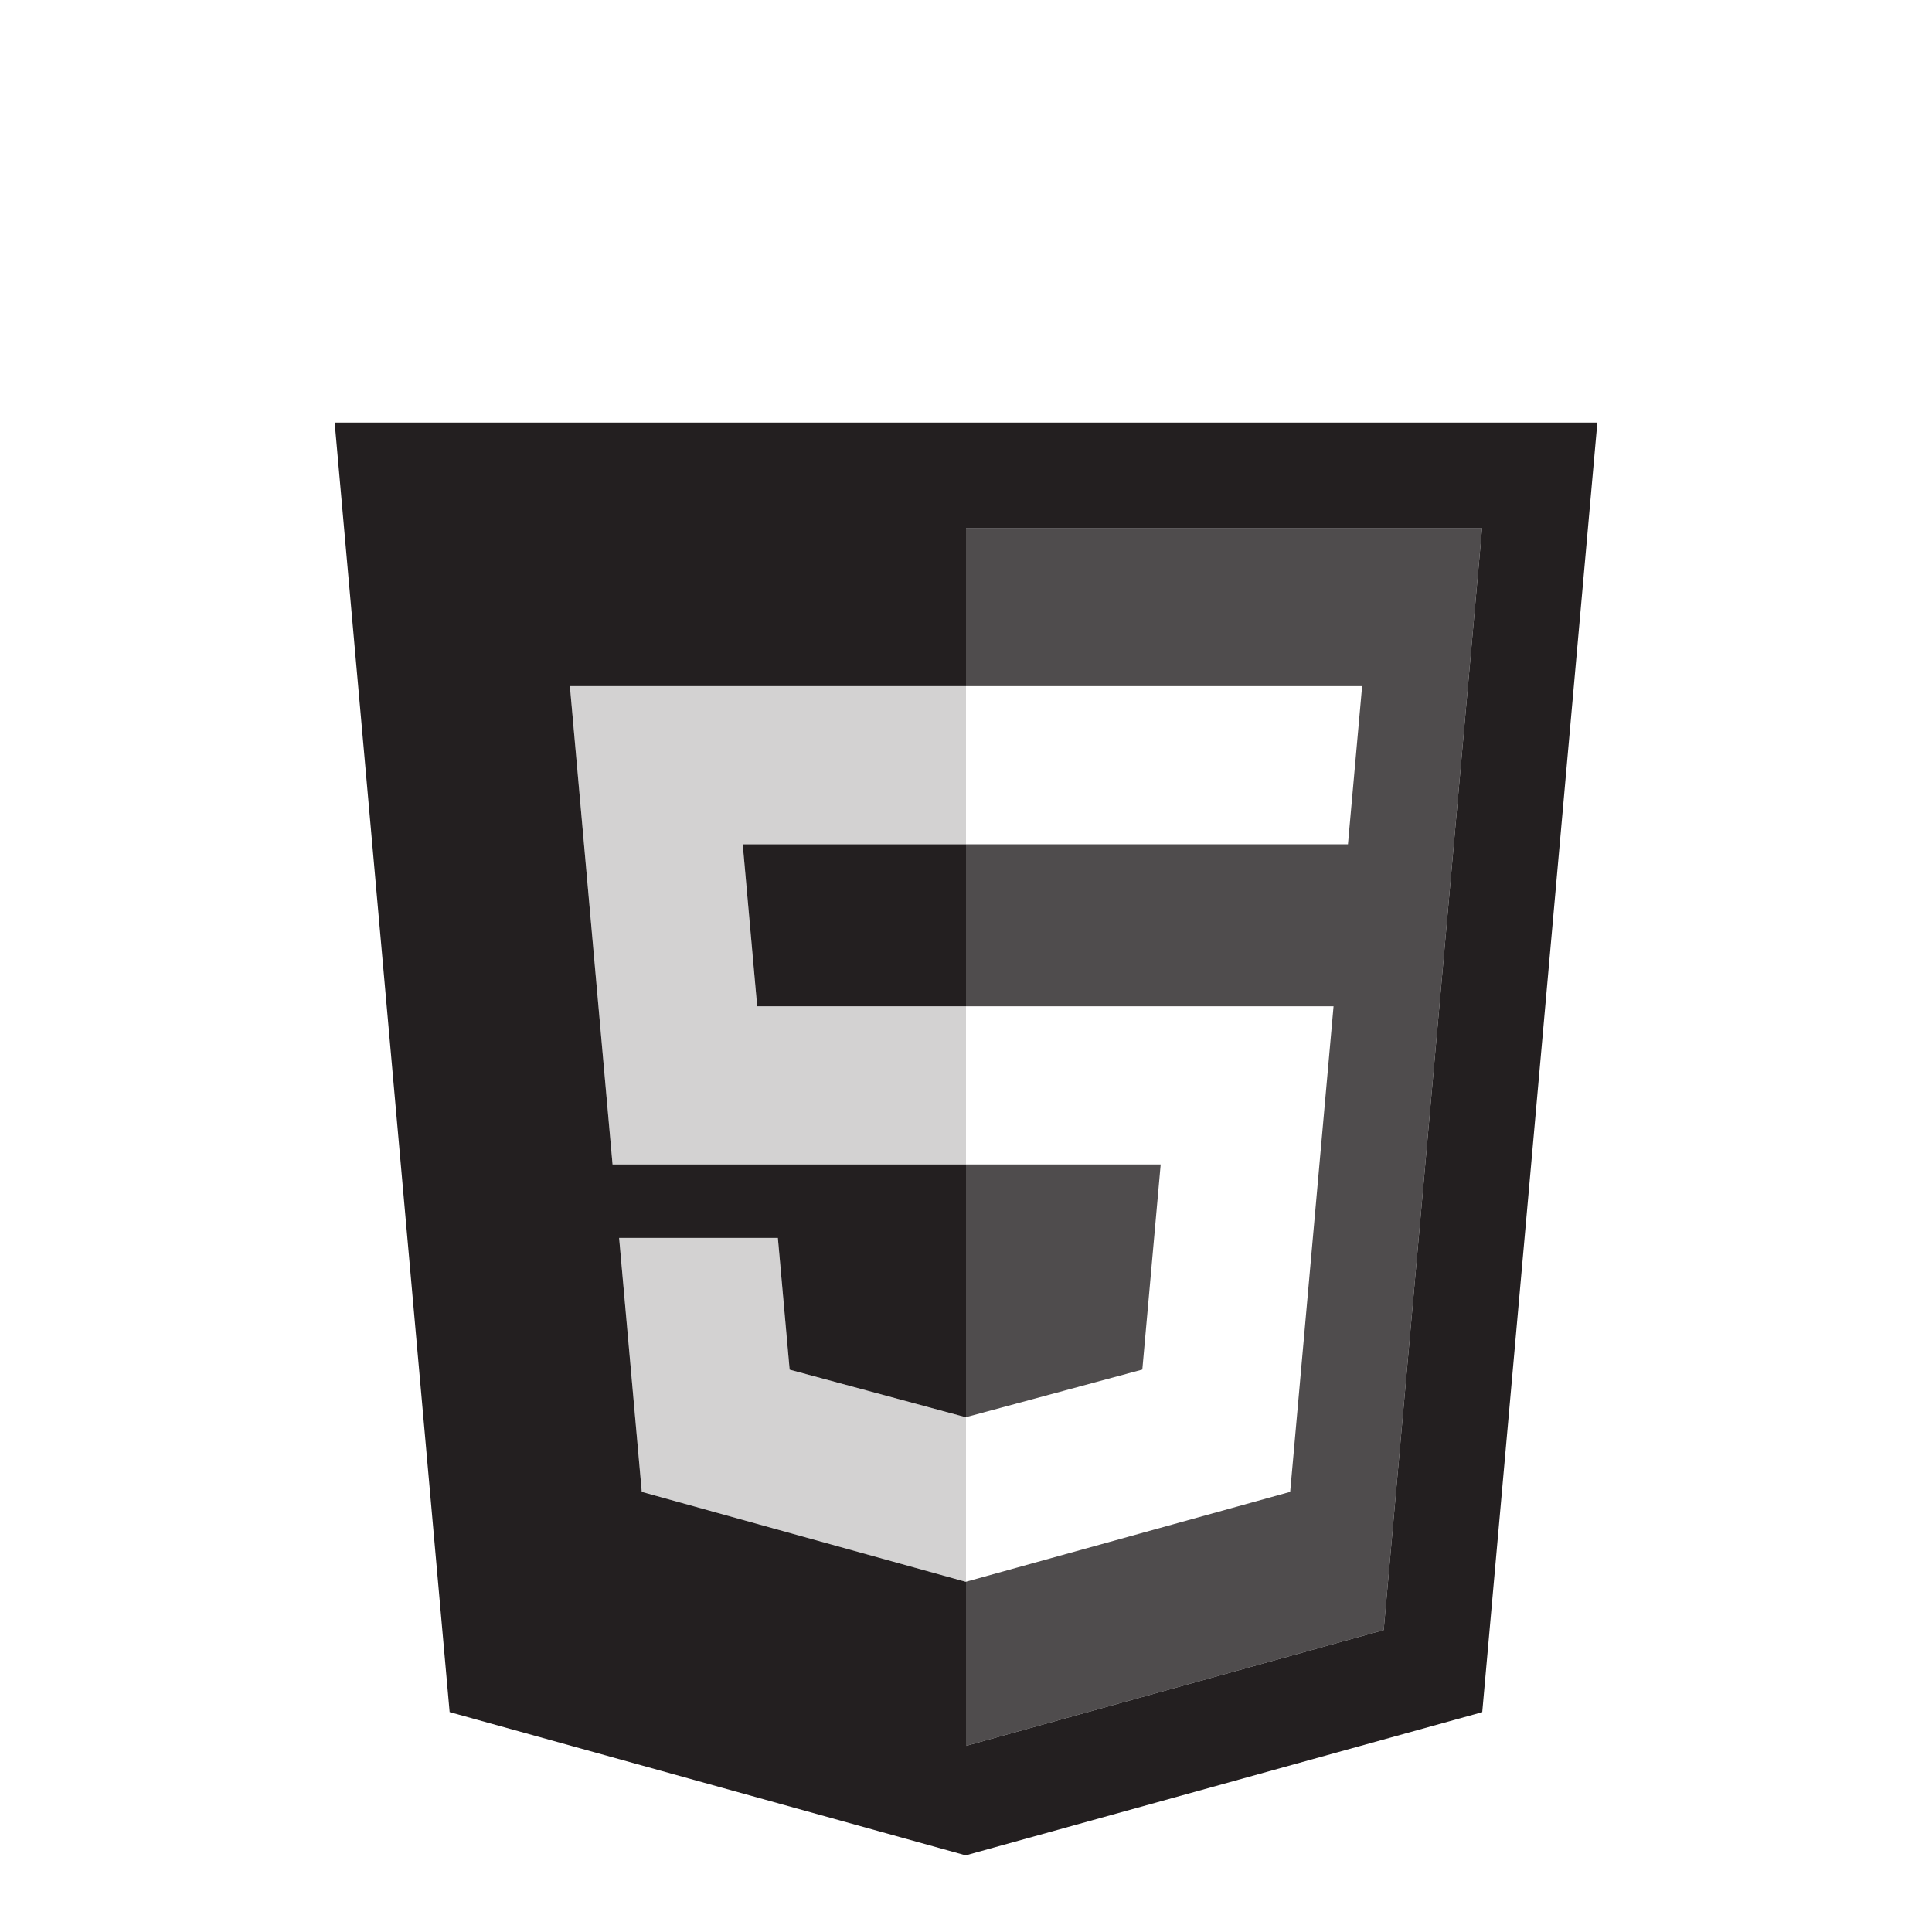
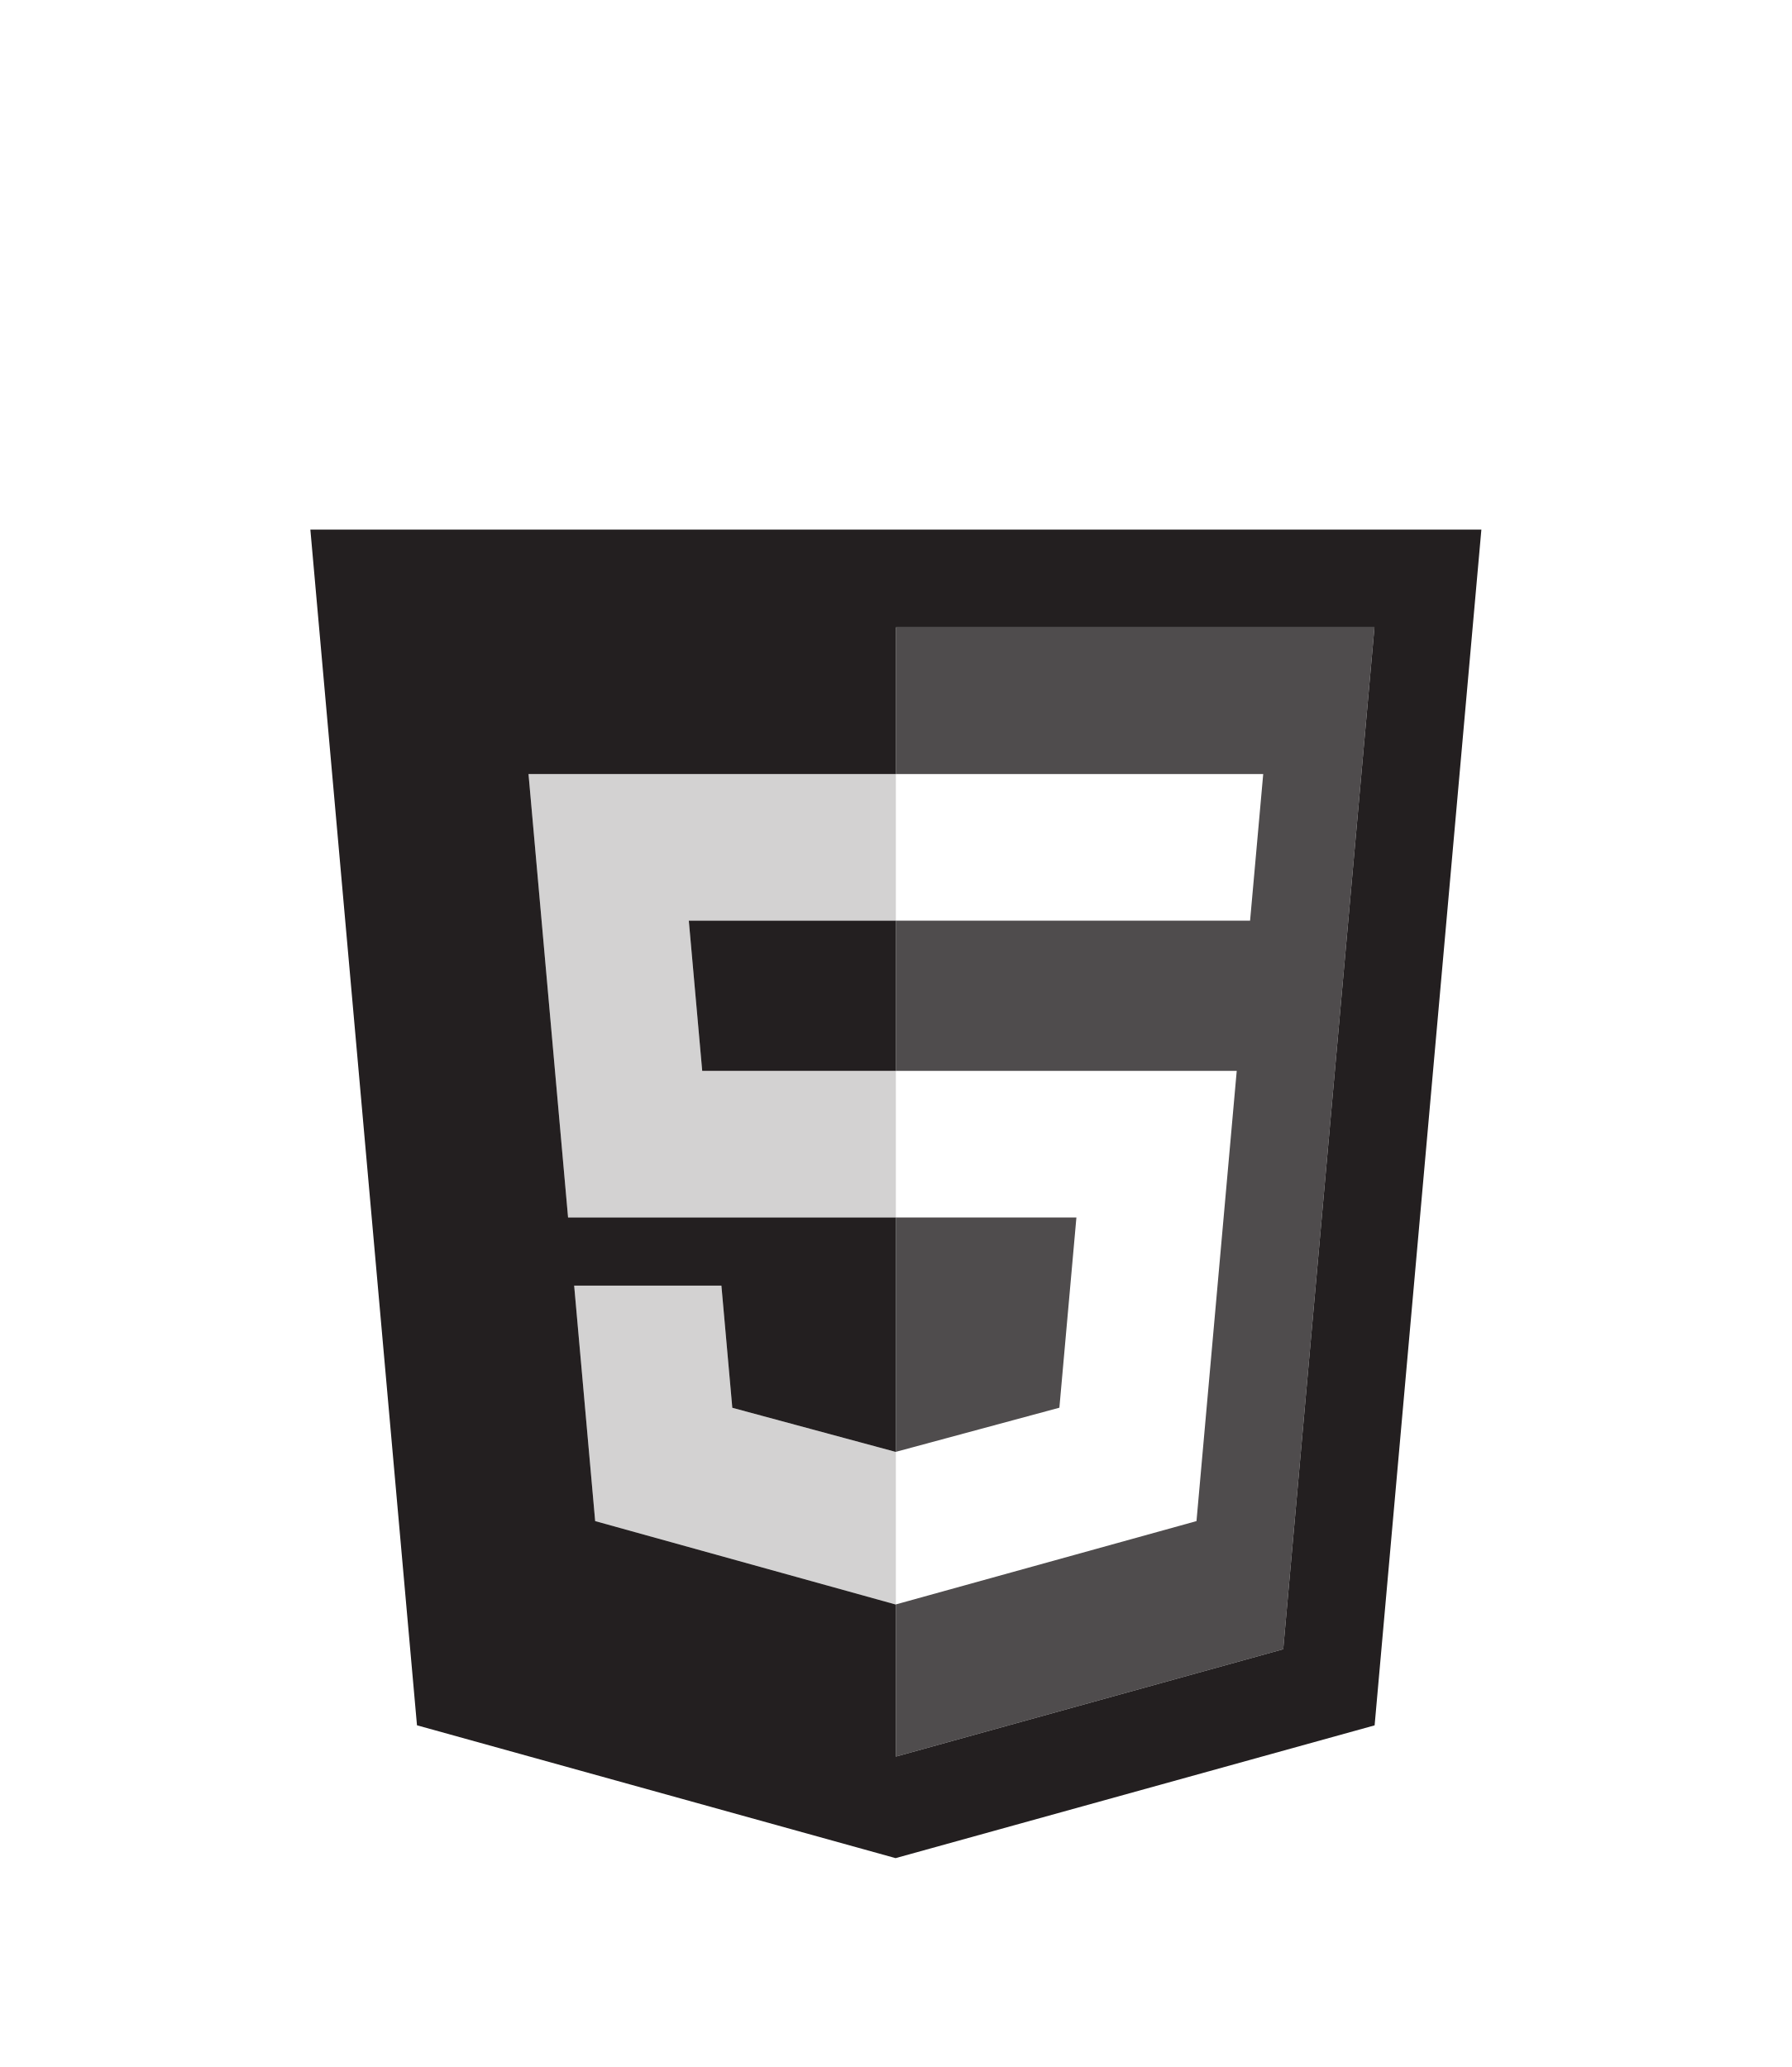
- <svg xmlns="http://www.w3.org/2000/svg" version="1.1" id="Layer_1" x="0px" y="0px" width="512px" height="512px" viewBox="0 0 512 512" enable-background="new 0 0 512 512" xml:space="preserve">
+ <svg xmlns="http://www.w3.org/2000/svg" version="1.1" x="0px" y="0px" width="65px" height="75px" viewBox="0 0 512 512" xml:space="preserve">
  <g>
-     <path fill="#231F20" d="M200.662,266.676H256v-42.92h-59.169L200.662,266.676z M88.686,111.982l30.47,341.74l136.762,37.966   l136.891-37.948l30.507-341.758H88.686z M366.694,431.981L256,462.668v-43.494l-0.067,0.02l-85.858-23.835l-6.004-67.298h42.075   l3.116,34.914l46.68,12.607l0.059-0.019V308.59h-93.669l-11.306-126.749H256v-41.914h136.766L366.694,431.981z" />
-     <path opacity="0.8" fill="#231F20" d="M307.592,308.59H256v66.974l46.728-12.613L307.592,308.59z M256,139.927v41.914h104.975   l-3.754,41.915H256v42.92h97.406l-11.499,128.683L256,419.174v43.494l110.694-30.687l26.071-292.055H256z" />
+     <path fill="#231F20" d="M200.662,266.676H256v-42.92h-59.169L200.662,266.676z M88.686,111.982l30.47,341.74l136.762,37.966     l136.891-37.948l30.507-341.758H88.686z M366.694,431.981L256,462.668v-43.494l-0.067,0.02l-85.858-23.835l-6.004-67.298h42.075     l3.116,34.914l46.68,12.607l0.059-0.019V308.59h-93.669l-11.306-126.749H256v-41.914h136.766L366.694,431.981z" />
+     <path opacity="0.8" fill="#231F20" d="M307.592,308.59H256v66.974l46.728-12.613L307.592,308.59z M256,139.927v41.914h104.975     l-3.754,41.915H256v42.92h97.406l-11.499,128.683L256,419.174v43.494l110.694-30.687l26.071-292.055H256z" />
    <g opacity="0.2">
-       <polygon fill="#231F20" points="256,181.841 151.025,181.841 162.331,308.59 256,308.59 256,266.676 200.662,266.676     196.831,223.756 256,223.756   " />
-       <polygon fill="#231F20" points="256,375.563 255.941,375.582 209.262,362.975 206.146,328.061 164.07,328.061 170.074,395.358     255.933,419.193 256,419.174   " />
+       <polygon fill="#231F20" points="256,181.841 151.025,181.841 162.331,308.59 256,308.59 256,266.676 200.662,266.676       196.831,223.756 256,223.756   " />
+       <polygon fill="#231F20" points="256,375.563 255.941,375.582 209.262,362.975 206.146,328.061 164.07,328.061 170.074,395.358      255.933,419.193 256,419.174   " />
    </g>
  </g>
</svg>
